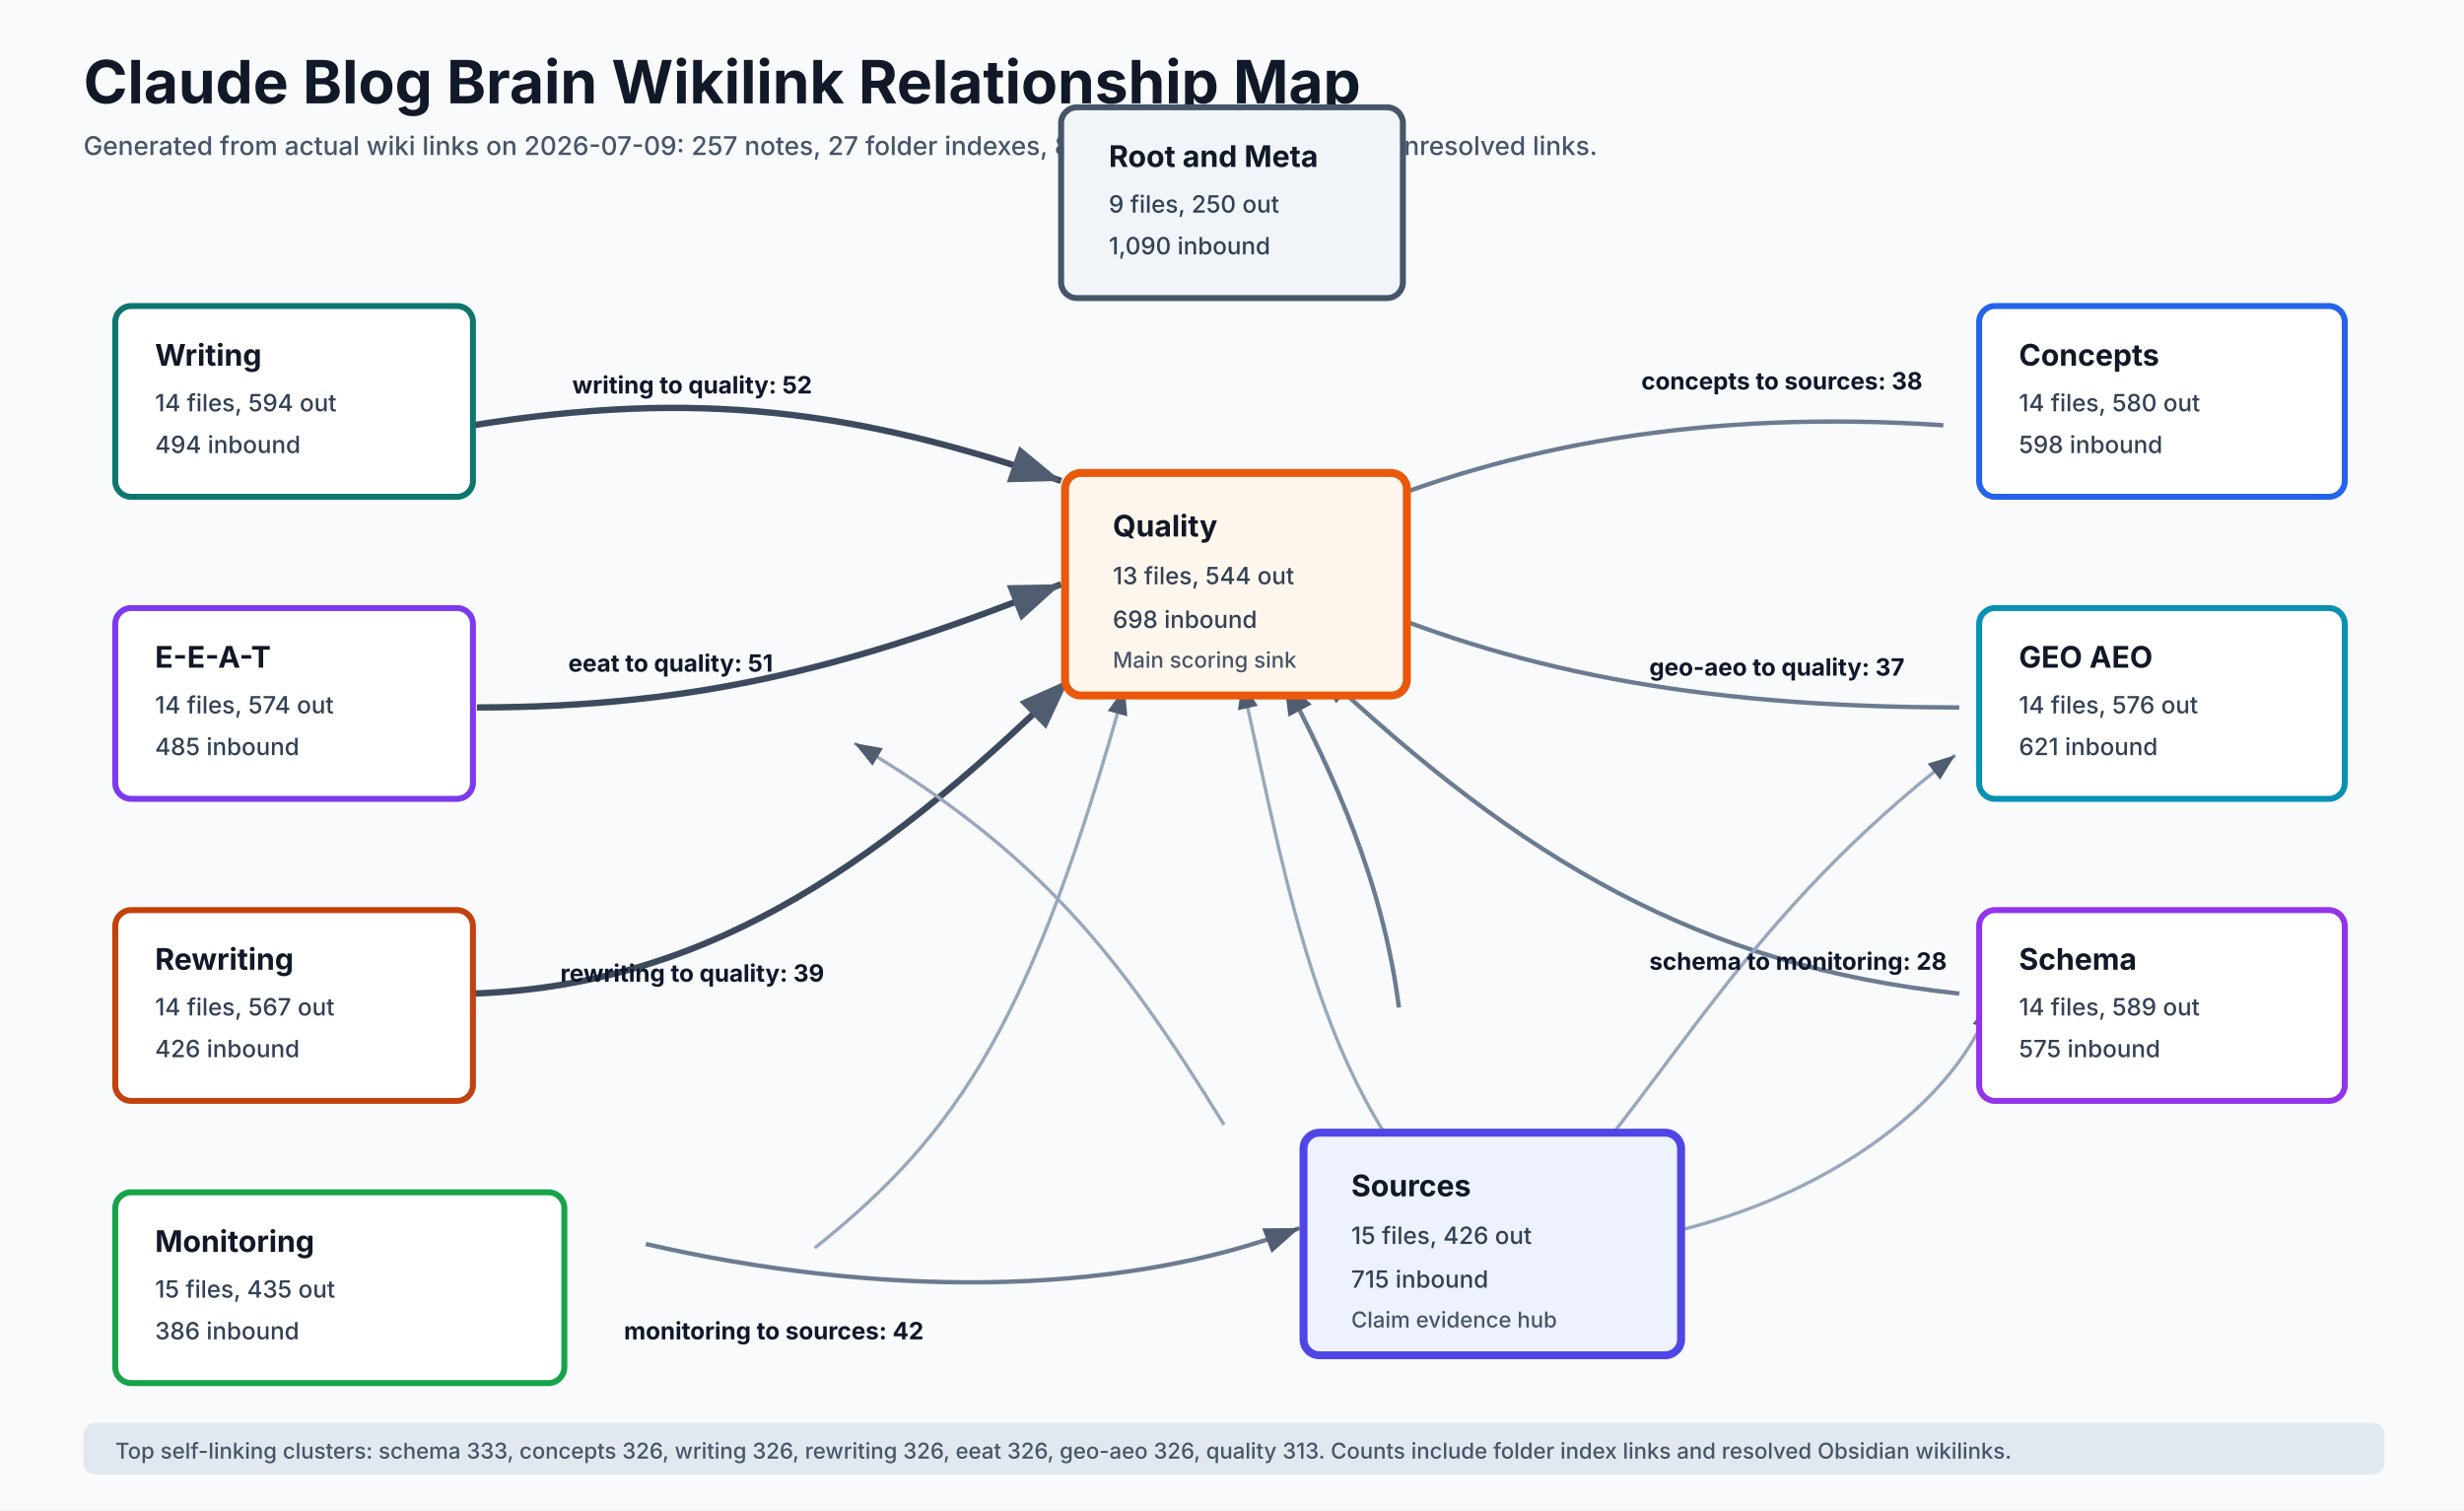
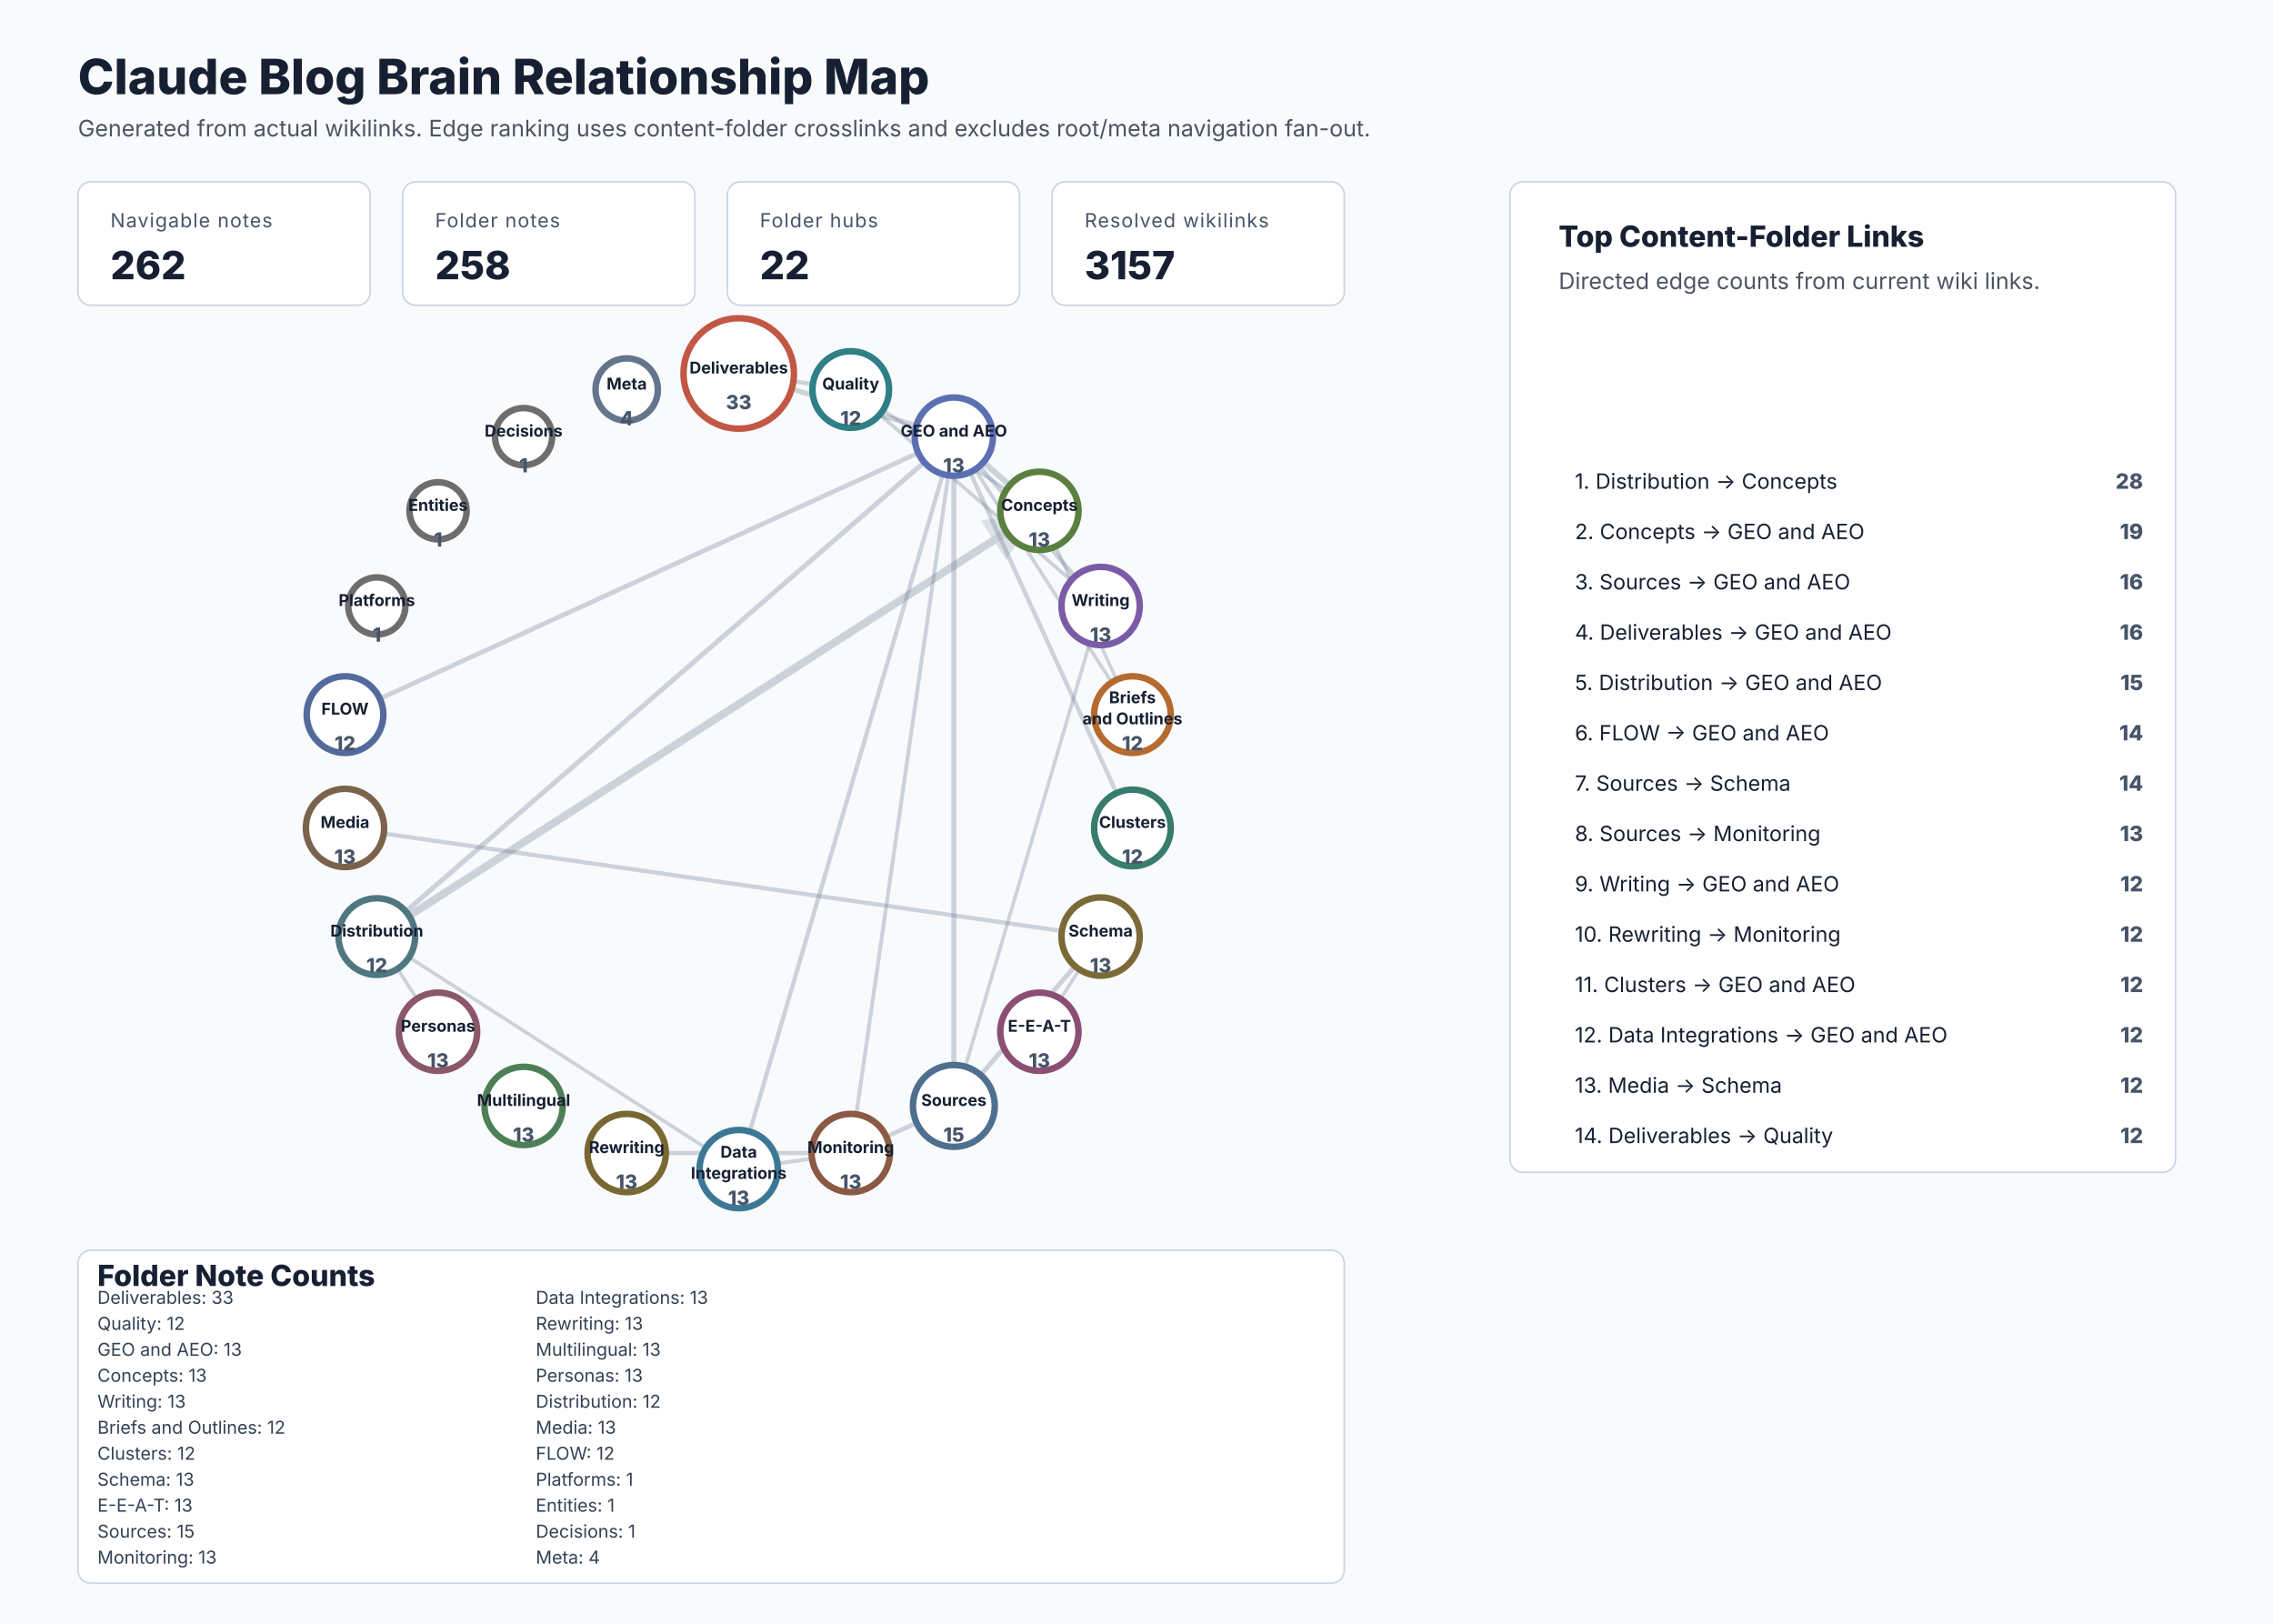
- <svg xmlns="http://www.w3.org/2000/svg" viewBox="0 0 1240 760" role="img" aria-labelledby="title desc">
+ <svg xmlns="http://www.w3.org/2000/svg" viewBox="0 0 1400 1000" role="img" aria-labelledby="title desc">
  <defs>
-     <marker id="arrow" markerWidth="10" markerHeight="10" refX="8" refY="3" orient="auto" markerUnits="strokeWidth">
-       <path d="M0,0 L8,3 L0,6 Z" fill="#475569" />
+     <marker id="arrow" markerWidth="8" markerHeight="8" refX="7" refY="3" orient="auto" markerUnits="strokeWidth">
+       <path d="M0,0 L0,6 L7,3 z" fill="#64748b" opacity="0.65" />
    </marker>
    <style>
-       .bg{fill:#f8fafc}
-       .title{font:700 30px Inter,Arial,sans-serif;fill:#111827}
-       .sub{font:500 13px Inter,Arial,sans-serif;fill:#475569}
-       .node-title{font:700 15px Inter,Arial,sans-serif;fill:#111827}
-       .node-meta{font:500 12px Inter,Arial,sans-serif;fill:#334155}
-       .label{font:700 12px Inter,Arial,sans-serif;fill:#0f172a}
-       .small{font:500 11px Inter,Arial,sans-serif;fill:#475569}
-       .edge{fill:none;stroke:#64748b;stroke-width:2.2;marker-end:url(#arrow)}
-       .edge-strong{fill:none;stroke:#334155;stroke-width:3.2;marker-end:url(#arrow)}
-       .edge-soft{fill:none;stroke:#94a3b8;stroke-width:1.7;marker-end:url(#arrow)}
-     </style>
+     text { font-family: Inter, Arial, sans-serif; fill: #172033; }
+     .title { font-size: 30px; font-weight: 800; }
+     .subtitle { font-size: 14px; fill: #4b5563; }
+     .metric-label { font-size: 12px; fill: #475569; text-transform: uppercase; letter-spacing: 0.6px; }
+     .metric-value { font-size: 24px; font-weight: 800; fill: #172033; }
+     .node text { font-size: 10px; font-weight: 700; pointer-events: none; }
+     .node .count { font-size: 12px; fill: #475569; font-weight: 800; }
+     .panel-title { font-size: 18px; font-weight: 800; }
+     .edge-rank { font-size: 13px; fill: #172033; }
+     .edge-count { font-size: 13px; font-weight: 800; fill: #475569; }
+     .small { font-size: 11px; fill: #334155; }
+   </style>
  </defs>
-   <rect class="bg" width="1240" height="760" />
-   <text class="title" x="42" y="52">Claude Blog Brain Wikilink Relationship Map</text>
-   <text class="sub" x="42" y="78">Generated from actual wiki links on 2026-07-09: 257 notes, 27 folder indexes, 8,878 resolved wikilinks, 0 unresolved links.</text>
-   <g opacity="0.95">
-     <path class="edge-strong" d="M238 214 C350 196, 430 206, 534 242" />
-     <path class="edge-strong" d="M240 356 C354 356, 433 334, 534 294" />
-     <path class="edge-strong" d="M238 500 C350 496, 436 442, 538 342" />
-     <path class="edge" d="M704 507 C696 444, 671 389, 646 342" />
-     <path class="edge" d="M978 214 C858 206, 760 224, 676 260" />
-     <path class="edge" d="M986 356 C850 356, 759 336, 676 300" />
-     <path class="edge" d="M986 500 C855 486, 766 433, 664 337" />
-     <path class="edge" d="M325 626 C438 652, 560 654, 654 618" />
-     <path class="edge-soft" d="M808 626 C904 614, 983 560, 1002 504" />
-     <path class="edge-soft" d="M782 606 C842 540, 880 460, 984 380" />
-     <path class="edge-soft" d="M712 592 C660 526, 645 432, 625 343" />
-     <path class="edge-soft" d="M616 566 C563 480, 523 429, 430 374" />
-     <path class="edge-soft" d="M410 628 C483 570, 520 512, 566 346" />
+   <rect width="1400" height="1000" fill="#f8fafc" />
+   <text x="48" y="58" class="title">Claude Blog Brain Relationship Map</text>
+   <text x="48" y="84" class="subtitle">Generated from actual wikilinks. Edge ranking uses content-folder crosslinks and excludes root/meta navigation fan-out.</text>
+   <g>
+     <rect x="48" y="112" width="180" height="76" rx="8" fill="#ffffff" stroke="#cbd5e1" />
+     <text x="68" y="140" class="metric-label">Navigable notes</text>
+     <text x="68" y="172" class="metric-value">262</text>
+     <rect x="248" y="112" width="180" height="76" rx="8" fill="#ffffff" stroke="#cbd5e1" />
+     <text x="268" y="140" class="metric-label">Folder notes</text>
+     <text x="268" y="172" class="metric-value">258</text>
+     <rect x="448" y="112" width="180" height="76" rx="8" fill="#ffffff" stroke="#cbd5e1" />
+     <text x="468" y="140" class="metric-label">Folder hubs</text>
+     <text x="468" y="172" class="metric-value">22</text>
+     <rect x="648" y="112" width="180" height="76" rx="8" fill="#ffffff" stroke="#cbd5e1" />
+     <text x="668" y="140" class="metric-label">Resolved wikilinks</text>
+     <text x="668" y="172" class="metric-value">3157</text>
  </g>
  <g>
-     <rect x="58" y="154" width="180" height="96" rx="8" fill="#ffffff" stroke="#0f766e" stroke-width="3" />
-     <text class="node-title" x="78" y="184">Writing</text>
-     <text class="node-meta" x="78" y="207">14 files, 594 out</text>
-     <text class="node-meta" x="78" y="228">494 inbound</text>
-     <rect x="58" y="306" width="180" height="96" rx="8" fill="#ffffff" stroke="#7c3aed" stroke-width="3" />
-     <text class="node-title" x="78" y="336">E-E-A-T</text>
-     <text class="node-meta" x="78" y="359">14 files, 574 out</text>
-     <text class="node-meta" x="78" y="380">485 inbound</text>
-     <rect x="58" y="458" width="180" height="96" rx="8" fill="#ffffff" stroke="#c2410c" stroke-width="3" />
-     <text class="node-title" x="78" y="488">Rewriting</text>
-     <text class="node-meta" x="78" y="511">14 files, 567 out</text>
-     <text class="node-meta" x="78" y="532">426 inbound</text>
-     <rect x="536" y="238" width="172" height="112" rx="8" fill="#fff7ed" stroke="#ea580c" stroke-width="4" />
-     <text class="node-title" x="560" y="270">Quality</text>
-     <text class="node-meta" x="560" y="294">13 files, 544 out</text>
-     <text class="node-meta" x="560" y="316">698 inbound</text>
-     <text class="small" x="560" y="336">Main scoring sink</text>
-     <rect x="996" y="154" width="184" height="96" rx="8" fill="#ffffff" stroke="#2563eb" stroke-width="3" />
-     <text class="node-title" x="1016" y="184">Concepts</text>
-     <text class="node-meta" x="1016" y="207">14 files, 580 out</text>
-     <text class="node-meta" x="1016" y="228">598 inbound</text>
-     <rect x="996" y="306" width="184" height="96" rx="8" fill="#ffffff" stroke="#0891b2" stroke-width="3" />
-     <text class="node-title" x="1016" y="336">GEO AEO</text>
-     <text class="node-meta" x="1016" y="359">14 files, 576 out</text>
-     <text class="node-meta" x="1016" y="380">621 inbound</text>
-     <rect x="996" y="458" width="184" height="96" rx="8" fill="#ffffff" stroke="#9333ea" stroke-width="3" />
-     <text class="node-title" x="1016" y="488">Schema</text>
-     <text class="node-meta" x="1016" y="511">14 files, 589 out</text>
-     <text class="node-meta" x="1016" y="532">575 inbound</text>
-     <rect x="58" y="600" width="226" height="96" rx="8" fill="#ffffff" stroke="#16a34a" stroke-width="3" />
-     <text class="node-title" x="78" y="630">Monitoring</text>
-     <text class="node-meta" x="78" y="653">15 files, 435 out</text>
-     <text class="node-meta" x="78" y="674">386 inbound</text>
-     <rect x="656" y="570" width="190" height="112" rx="8" fill="#eef2ff" stroke="#4f46e5" stroke-width="4" />
-     <text class="node-title" x="680" y="602">Sources</text>
-     <text class="node-meta" x="680" y="626">15 files, 426 out</text>
-     <text class="node-meta" x="680" y="648">715 inbound</text>
-     <text class="small" x="680" y="668">Claim evidence hub</text>
-     <rect x="534" y="54" width="172" height="96" rx="8" fill="#f1f5f9" stroke="#475569" stroke-width="3" />
-     <text class="node-title" x="558" y="84">Root and Meta</text>
-     <text class="node-meta" x="558" y="107">9 files, 250 out</text>
-     <text class="node-meta" x="558" y="128">1,090 inbound</text>
+     <line x1="232.1" y1="576.8" x2="640.2" y2="314.6" stroke="#64748b" stroke-width="4.80" opacity="0.30" marker-end="url(#arrow)" />
+     <line x1="640.2" y1="314.6" x2="587.5" y2="268.9" stroke="#64748b" stroke-width="3.58" opacity="0.30" marker-end="url(#arrow)" />
+     <line x1="587.5" y1="681.1" x2="587.5" y2="268.9" stroke="#64748b" stroke-width="3.17" opacity="0.30" marker-end="url(#arrow)" />
+     <line x1="455.0" y1="230.0" x2="587.5" y2="268.9" stroke="#64748b" stroke-width="3.17" opacity="0.30" marker-end="url(#arrow)" />
+     <line x1="232.1" y1="576.8" x2="587.5" y2="268.9" stroke="#64748b" stroke-width="3.04" opacity="0.30" marker-end="url(#arrow)" />
+     <line x1="212.5" y1="440.1" x2="587.5" y2="268.9" stroke="#64748b" stroke-width="2.90" opacity="0.30" marker-end="url(#arrow)" />
+     <line x1="587.5" y1="681.1" x2="677.9" y2="576.8" stroke="#64748b" stroke-width="2.90" opacity="0.30" marker-end="url(#arrow)" />
+     <line x1="587.5" y1="681.1" x2="524.0" y2="710.1" stroke="#64748b" stroke-width="2.76" opacity="0.30" marker-end="url(#arrow)" />
+     <line x1="677.9" y1="373.2" x2="587.5" y2="268.9" stroke="#64748b" stroke-width="2.63" opacity="0.30" marker-end="url(#arrow)" />
+     <line x1="386.0" y1="710.1" x2="524.0" y2="710.1" stroke="#64748b" stroke-width="2.63" opacity="0.30" marker-end="url(#arrow)" />
+     <line x1="697.5" y1="509.9" x2="587.5" y2="268.9" stroke="#64748b" stroke-width="2.63" opacity="0.30" marker-end="url(#arrow)" />
+     <line x1="455.0" y1="720.0" x2="587.5" y2="268.9" stroke="#64748b" stroke-width="2.63" opacity="0.30" marker-end="url(#arrow)" />
+     <line x1="212.5" y1="509.9" x2="677.9" y2="576.8" stroke="#64748b" stroke-width="2.63" opacity="0.30" marker-end="url(#arrow)" />
+     <line x1="455.0" y1="230.0" x2="524.0" y2="239.9" stroke="#64748b" stroke-width="2.63" opacity="0.30" marker-end="url(#arrow)" />
+     <line x1="524.0" y1="710.1" x2="455.0" y2="720.0" stroke="#64748b" stroke-width="2.36" opacity="0.30" marker-end="url(#arrow)" />
+     <line x1="524.0" y1="710.1" x2="587.5" y2="268.9" stroke="#64748b" stroke-width="2.36" opacity="0.30" marker-end="url(#arrow)" />
+     <line x1="677.9" y1="373.2" x2="587.5" y2="681.1" stroke="#64748b" stroke-width="2.22" opacity="0.30" marker-end="url(#arrow)" />
+     <line x1="677.9" y1="373.2" x2="524.0" y2="239.9" stroke="#64748b" stroke-width="2.22" opacity="0.30" marker-end="url(#arrow)" />
+     <line x1="697.5" y1="440.1" x2="587.5" y2="268.9" stroke="#64748b" stroke-width="2.22" opacity="0.30" marker-end="url(#arrow)" />
+     <line x1="232.1" y1="576.8" x2="455.0" y2="720.0" stroke="#64748b" stroke-width="2.22" opacity="0.30" marker-end="url(#arrow)" />
+     <line x1="232.1" y1="576.8" x2="269.8" y2="635.4" stroke="#64748b" stroke-width="2.22" opacity="0.30" marker-end="url(#arrow)" />
+     <line x1="640.2" y1="314.6" x2="524.0" y2="239.9" stroke="#64748b" stroke-width="2.09" opacity="0.30" marker-end="url(#arrow)" />
+     <line x1="677.9" y1="576.8" x2="640.2" y2="635.4" stroke="#64748b" stroke-width="2.09" opacity="0.30" marker-end="url(#arrow)" />
+     <line x1="697.5" y1="440.1" x2="640.2" y2="314.6" stroke="#64748b" stroke-width="2.09" opacity="0.30" marker-end="url(#arrow)" />
  </g>
  <g>
-     <text class="label" x="288" y="198">writing to quality: 52</text>
-     <text class="label" x="286" y="338">eeat to quality: 51</text>
-     <text class="label" x="282" y="494">rewriting to quality: 39</text>
-     <text class="label" x="826" y="196">concepts to sources: 38</text>
-     <text class="label" x="830" y="340">geo-aeo to quality: 37</text>
-     <text class="label" x="830" y="488">schema to monitoring: 28</text>
-     <text class="label" x="314" y="674">monitoring to sources: 42</text>
+     <g class="node">
+       <circle cx="455.0" cy="230.0" r="34.0" fill="#ffffff" stroke="#c25745" stroke-width="4" />
+       <text x="455.0" y="230.0" text-anchor="middle">Deliverables</text>
+       <text x="455.0" y="252.0" text-anchor="middle" class="count">33</text>
+     </g>
+     <g class="node">
+       <circle cx="524.0" cy="239.9" r="23.6" fill="#ffffff" stroke="#2f7f87" stroke-width="4" />
+       <text x="524.0" y="239.9" text-anchor="middle">Quality</text>
+       <text x="524.0" y="261.9" text-anchor="middle" class="count">12</text>
+     </g>
+     <g class="node">
+       <circle cx="587.5" cy="268.9" r="24.1" fill="#ffffff" stroke="#5b6fb3" stroke-width="4" />
+       <text x="587.5" y="268.9" text-anchor="middle">GEO and AEO</text>
+       <text x="587.5" y="290.9" text-anchor="middle" class="count">13</text>
+     </g>
+     <g class="node">
+       <circle cx="640.2" cy="314.6" r="24.1" fill="#ffffff" stroke="#5a7f3f" stroke-width="4" />
+       <text x="640.2" y="314.6" text-anchor="middle">Concepts</text>
+       <text x="640.2" y="336.6" text-anchor="middle" class="count">13</text>
+     </g>
+     <g class="node">
+       <circle cx="677.9" cy="373.2" r="24.1" fill="#ffffff" stroke="#7b5ba7" stroke-width="4" />
+       <text x="677.9" y="373.2" text-anchor="middle">Writing</text>
+       <text x="677.9" y="395.2" text-anchor="middle" class="count">13</text>
+     </g>
+     <g class="node">
+       <circle cx="697.5" cy="440.1" r="23.6" fill="#ffffff" stroke="#b56a30" stroke-width="4" />
+       <text x="697.5" y="433.1" text-anchor="middle">Briefs</text>
+       <text x="697.5" y="446.1" text-anchor="middle">and Outlines</text>
+       <text x="697.5" y="462.1" text-anchor="middle" class="count">12</text>
+     </g>
+     <g class="node">
+       <circle cx="697.5" cy="509.9" r="23.6" fill="#ffffff" stroke="#377c6d" stroke-width="4" />
+       <text x="697.5" y="509.9" text-anchor="middle">Clusters</text>
+       <text x="697.5" y="531.9" text-anchor="middle" class="count">12</text>
+     </g>
+     <g class="node">
+       <circle cx="677.9" cy="576.8" r="24.1" fill="#ffffff" stroke="#7b6a37" stroke-width="4" />
+       <text x="677.9" y="576.8" text-anchor="middle">Schema</text>
+       <text x="677.9" y="598.8" text-anchor="middle" class="count">13</text>
+     </g>
+     <g class="node">
+       <circle cx="640.2" cy="635.4" r="24.1" fill="#ffffff" stroke="#8a4f72" stroke-width="4" />
+       <text x="640.2" y="635.4" text-anchor="middle">E-E-A-T</text>
+       <text x="640.2" y="657.4" text-anchor="middle" class="count">13</text>
+     </g>
+     <g class="node">
+       <circle cx="587.5" cy="681.1" r="25.2" fill="#ffffff" stroke="#4f6f8f" stroke-width="4" />
+       <text x="587.5" y="681.1" text-anchor="middle">Sources</text>
+       <text x="587.5" y="703.1" text-anchor="middle" class="count">15</text>
+     </g>
+     <g class="node">
+       <circle cx="524.0" cy="710.1" r="24.1" fill="#ffffff" stroke="#8a5a44" stroke-width="4" />
+       <text x="524.0" y="710.1" text-anchor="middle">Monitoring</text>
+       <text x="524.0" y="732.1" text-anchor="middle" class="count">13</text>
+     </g>
+     <g class="node">
+       <circle cx="455.0" cy="720.0" r="24.1" fill="#ffffff" stroke="#3c7895" stroke-width="4" />
+       <text x="455.0" y="713.0" text-anchor="middle">Data</text>
+       <text x="455.0" y="726.0" text-anchor="middle">Integrations</text>
+       <text x="455.0" y="742.0" text-anchor="middle" class="count">13</text>
+     </g>
+     <g class="node">
+       <circle cx="386.0" cy="710.1" r="24.1" fill="#ffffff" stroke="#7a6832" stroke-width="4" />
+       <text x="386.0" y="710.1" text-anchor="middle">Rewriting</text>
+       <text x="386.0" y="732.1" text-anchor="middle" class="count">13</text>
+     </g>
+     <g class="node">
+       <circle cx="322.5" cy="681.1" r="24.1" fill="#ffffff" stroke="#4c7f56" stroke-width="4" />
+       <text x="322.5" y="681.1" text-anchor="middle">Multilingual</text>
+       <text x="322.5" y="703.1" text-anchor="middle" class="count">13</text>
+     </g>
+     <g class="node">
+       <circle cx="269.8" cy="635.4" r="24.1" fill="#ffffff" stroke="#8b576a" stroke-width="4" />
+       <text x="269.8" y="635.4" text-anchor="middle">Personas</text>
+       <text x="269.8" y="657.4" text-anchor="middle" class="count">13</text>
+     </g>
+     <g class="node">
+       <circle cx="232.1" cy="576.8" r="23.6" fill="#ffffff" stroke="#4f7780" stroke-width="4" />
+       <text x="232.1" y="576.8" text-anchor="middle">Distribution</text>
+       <text x="232.1" y="598.8" text-anchor="middle" class="count">12</text>
+     </g>
+     <g class="node">
+       <circle cx="212.5" cy="509.9" r="24.1" fill="#ffffff" stroke="#7b624a" stroke-width="4" />
+       <text x="212.5" y="509.9" text-anchor="middle">Media</text>
+       <text x="212.5" y="531.9" text-anchor="middle" class="count">13</text>
+     </g>
+     <g class="node">
+       <circle cx="212.5" cy="440.1" r="23.6" fill="#ffffff" stroke="#546a9c" stroke-width="4" />
+       <text x="212.5" y="440.1" text-anchor="middle">FLOW</text>
+       <text x="212.5" y="462.1" text-anchor="middle" class="count">12</text>
+     </g>
+     <g class="node">
+       <circle cx="232.1" cy="373.2" r="17.6" fill="#ffffff" stroke="#6d6d6d" stroke-width="4" />
+       <text x="232.1" y="373.2" text-anchor="middle">Platforms</text>
+       <text x="232.1" y="395.2" text-anchor="middle" class="count">1</text>
+     </g>
+     <g class="node">
+       <circle cx="269.8" cy="314.6" r="17.6" fill="#ffffff" stroke="#6d6d6d" stroke-width="4" />
+       <text x="269.8" y="314.6" text-anchor="middle">Entities</text>
+       <text x="269.8" y="336.6" text-anchor="middle" class="count">1</text>
+     </g>
+     <g class="node">
+       <circle cx="322.5" cy="268.9" r="17.6" fill="#ffffff" stroke="#6d6d6d" stroke-width="4" />
+       <text x="322.5" y="268.9" text-anchor="middle">Decisions</text>
+       <text x="322.5" y="290.9" text-anchor="middle" class="count">1</text>
+     </g>
+     <g class="node">
+       <circle cx="386.0" cy="239.9" r="19.2" fill="#ffffff" stroke="#64748b" stroke-width="4" />
+       <text x="386.0" y="239.9" text-anchor="middle">Meta</text>
+       <text x="386.0" y="261.9" text-anchor="middle" class="count">4</text>
+     </g>
  </g>
-   <g>
-     <rect x="42" y="716" width="1158" height="26" rx="6" fill="#e2e8f0" />
-     <text class="small" x="58" y="734">Top self-linking clusters: schema 333, concepts 326, writing 326, rewriting 326, eeat 326, geo-aeo 326, quality 313. Counts include folder index links and resolved Obsidian wikilinks.</text>
-   </g>
+   <rect x="930" y="112" width="410" height="610" rx="8" fill="#ffffff" stroke="#cbd5e1" />
+   <text x="960" y="152" class="panel-title">Top Content-Folder Links</text>
+   <text x="960" y="178" class="subtitle">Directed edge counts from current wiki links.</text>
+   <text x="970" y="301" class="edge-rank">1. Distribution -&gt; Concepts</text>
+   <text x="1320" y="301" class="edge-count" text-anchor="end">28</text>
+   <text x="970" y="332" class="edge-rank">2. Concepts -&gt; GEO and AEO</text>
+   <text x="1320" y="332" class="edge-count" text-anchor="end">19</text>
+   <text x="970" y="363" class="edge-rank">3. Sources -&gt; GEO and AEO</text>
+   <text x="1320" y="363" class="edge-count" text-anchor="end">16</text>
+   <text x="970" y="394" class="edge-rank">4. Deliverables -&gt; GEO and AEO</text>
+   <text x="1320" y="394" class="edge-count" text-anchor="end">16</text>
+   <text x="970" y="425" class="edge-rank">5. Distribution -&gt; GEO and AEO</text>
+   <text x="1320" y="425" class="edge-count" text-anchor="end">15</text>
+   <text x="970" y="456" class="edge-rank">6. FLOW -&gt; GEO and AEO</text>
+   <text x="1320" y="456" class="edge-count" text-anchor="end">14</text>
+   <text x="970" y="487" class="edge-rank">7. Sources -&gt; Schema</text>
+   <text x="1320" y="487" class="edge-count" text-anchor="end">14</text>
+   <text x="970" y="518" class="edge-rank">8. Sources -&gt; Monitoring</text>
+   <text x="1320" y="518" class="edge-count" text-anchor="end">13</text>
+   <text x="970" y="549" class="edge-rank">9. Writing -&gt; GEO and AEO</text>
+   <text x="1320" y="549" class="edge-count" text-anchor="end">12</text>
+   <text x="970" y="580" class="edge-rank">10. Rewriting -&gt; Monitoring</text>
+   <text x="1320" y="580" class="edge-count" text-anchor="end">12</text>
+   <text x="970" y="611" class="edge-rank">11. Clusters -&gt; GEO and AEO</text>
+   <text x="1320" y="611" class="edge-count" text-anchor="end">12</text>
+   <text x="970" y="642" class="edge-rank">12. Data Integrations -&gt; GEO and AEO</text>
+   <text x="1320" y="642" class="edge-count" text-anchor="end">12</text>
+   <text x="970" y="673" class="edge-rank">13. Media -&gt; Schema</text>
+   <text x="1320" y="673" class="edge-count" text-anchor="end">12</text>
+   <text x="970" y="704" class="edge-rank">14. Deliverables -&gt; Quality</text>
+   <text x="1320" y="704" class="edge-count" text-anchor="end">12</text>
+   <rect x="48" y="770" width="780" height="205" rx="8" fill="#ffffff" stroke="#cbd5e1" />
+   <text x="60" y="792" class="panel-title">Folder Note Counts</text>
+   <text x="60" y="803" class="small">Deliverables: 33</text>
+   <text x="60" y="819" class="small">Quality: 12</text>
+   <text x="60" y="835" class="small">GEO and AEO: 13</text>
+   <text x="60" y="851" class="small">Concepts: 13</text>
+   <text x="60" y="867" class="small">Writing: 13</text>
+   <text x="60" y="883" class="small">Briefs and Outlines: 12</text>
+   <text x="60" y="899" class="small">Clusters: 12</text>
+   <text x="60" y="915" class="small">Schema: 13</text>
+   <text x="60" y="931" class="small">E-E-A-T: 13</text>
+   <text x="60" y="947" class="small">Sources: 15</text>
+   <text x="60" y="963" class="small">Monitoring: 13</text>
+   <text x="330" y="803" class="small">Data Integrations: 13</text>
+   <text x="330" y="819" class="small">Rewriting: 13</text>
+   <text x="330" y="835" class="small">Multilingual: 13</text>
+   <text x="330" y="851" class="small">Personas: 13</text>
+   <text x="330" y="867" class="small">Distribution: 12</text>
+   <text x="330" y="883" class="small">Media: 13</text>
+   <text x="330" y="899" class="small">FLOW: 12</text>
+   <text x="330" y="915" class="small">Platforms: 1</text>
+   <text x="330" y="931" class="small">Entities: 1</text>
+   <text x="330" y="947" class="small">Decisions: 1</text>
+   <text x="330" y="963" class="small">Meta: 4</text>
</svg>
